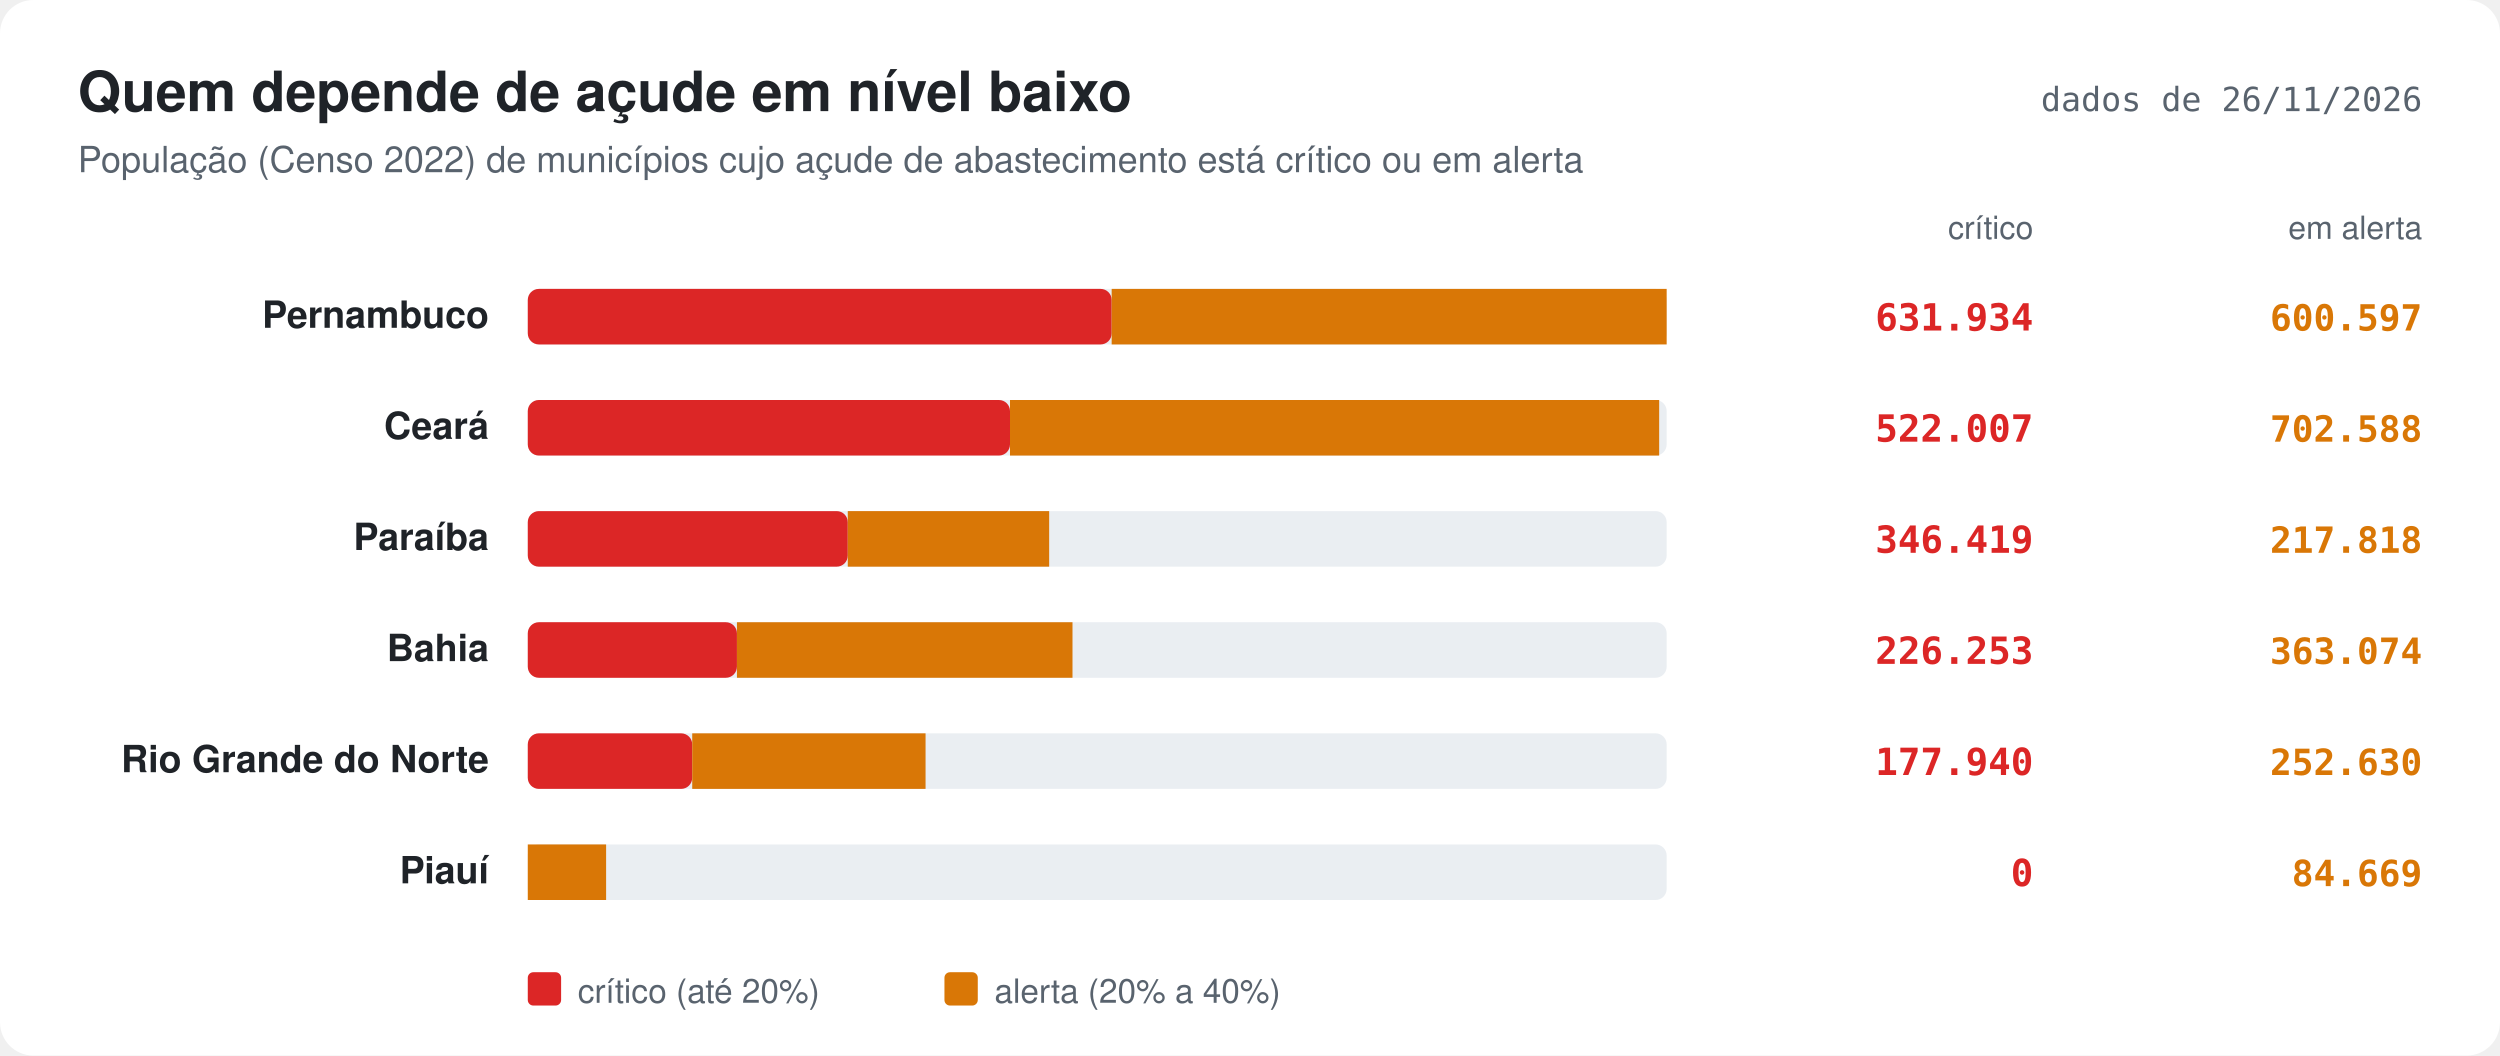
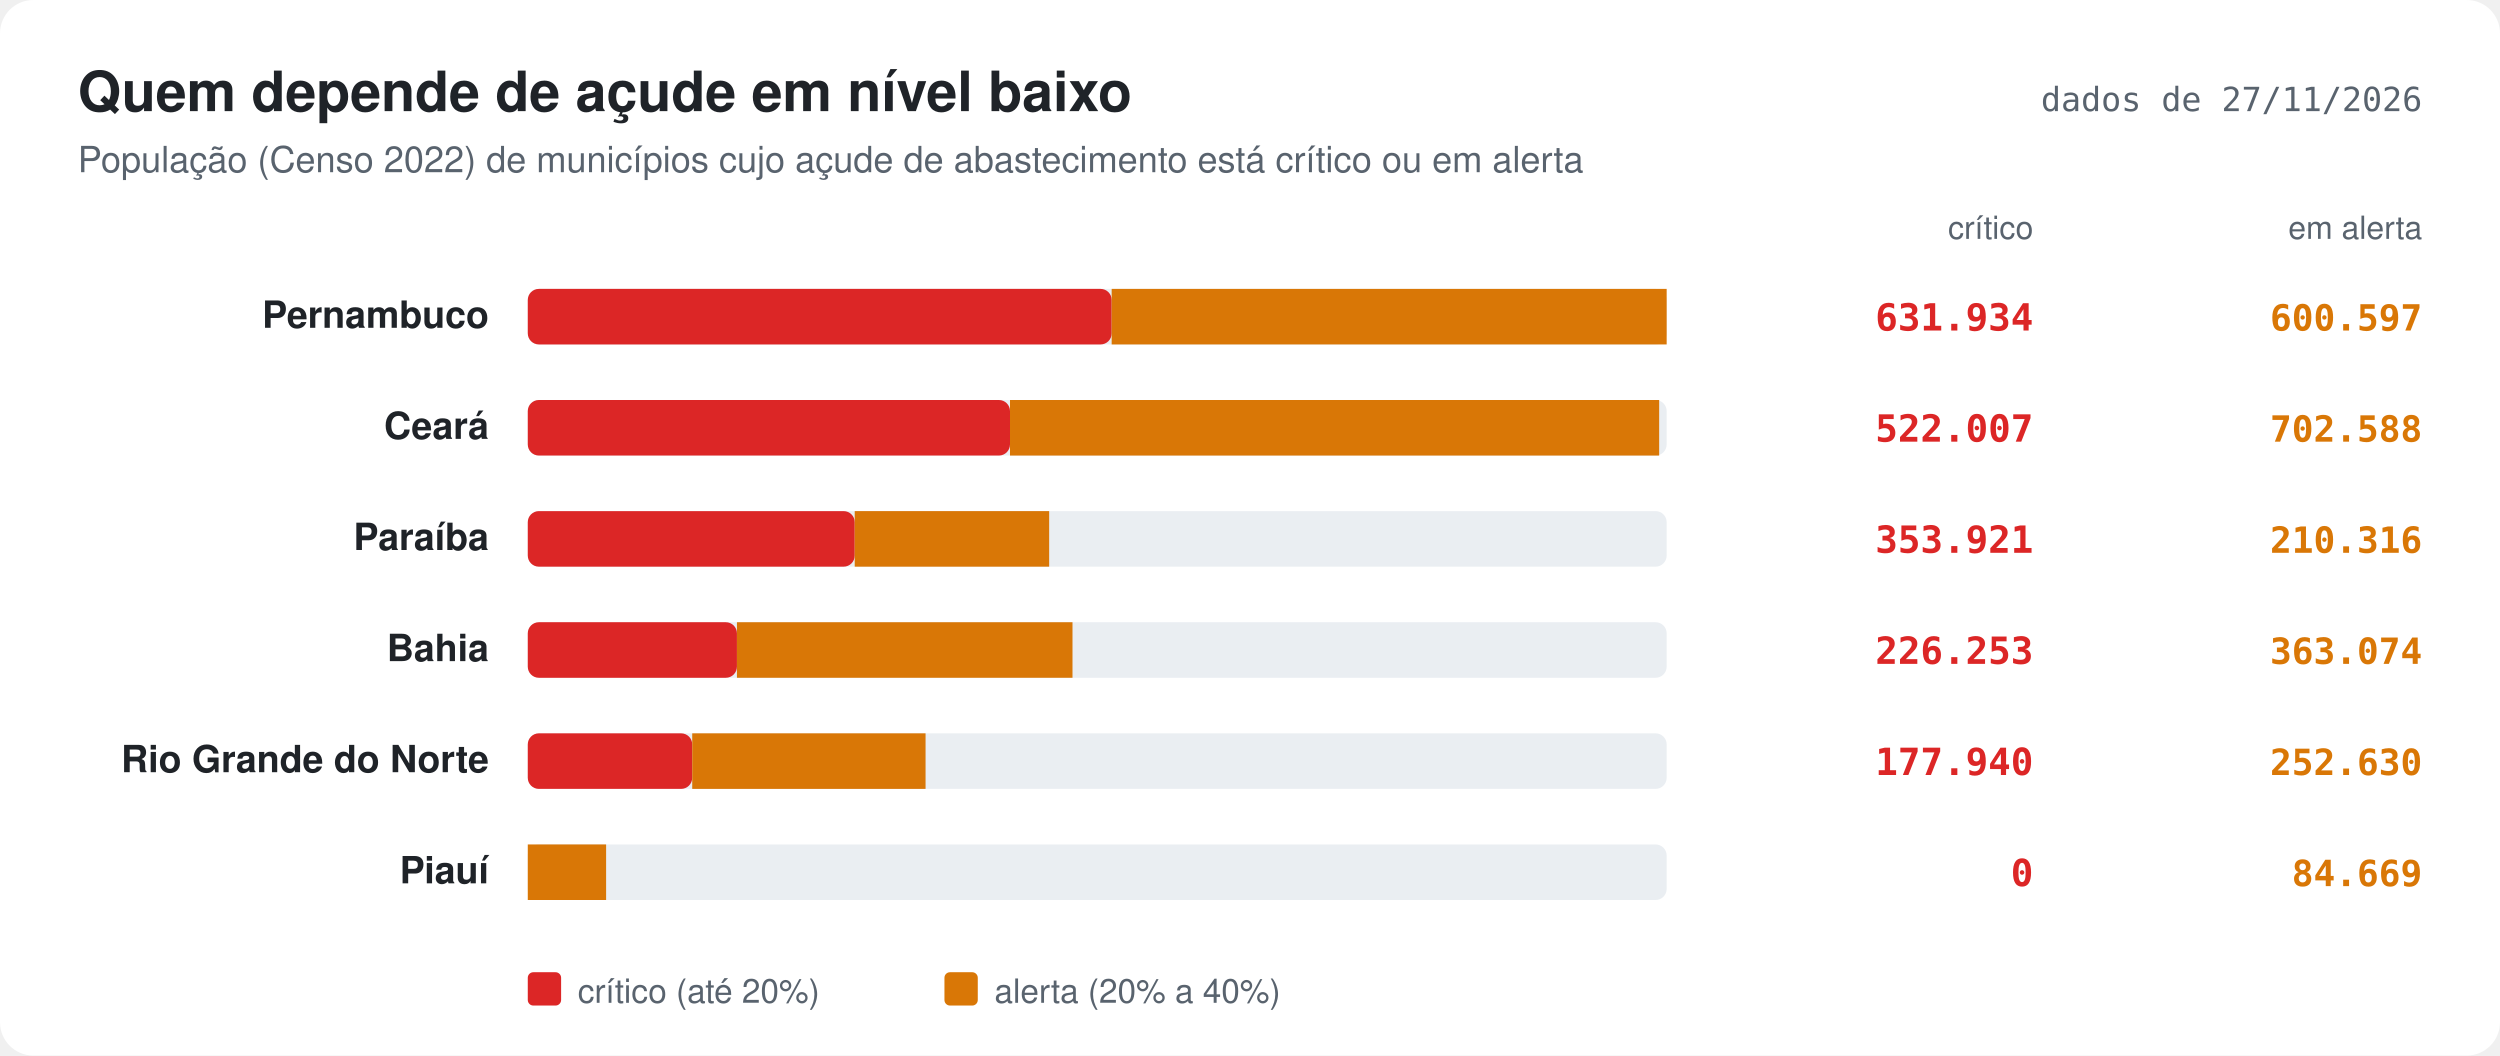
<svg xmlns="http://www.w3.org/2000/svg" width="900" height="380" viewBox="0 0 900 380" role="img" aria-label="População em municípios com açude crítico por estado">
  <style>
  .bg{fill:#ffffff} .card{fill:#f6f8fa;stroke:#d0d7de} .fg{fill:#1f2328} .mu{fill:#59636e}
  .grid{stroke:#d8dee4} .axis{stroke:#8c959f} .acc{fill:#0e7490} .accs{stroke:#0e7490} .area{fill:#0e7490;fill-opacity:.12}
  .crit{fill:#dc2626} .alert{fill:#d97706} .ok{fill:#16a34a} .nd{fill:#8c959f}
  .s0{fill:#f5e050} .s1{fill:#fcc55a} .s2{fill:#f59e0b} .s3{fill:#dc2626} .s4{fill:#7f1d1d} .track{fill:#eaeef2}
  text{font-family:-apple-system,BlinkMacSystemFont,'Segoe UI',Helvetica,Arial,sans-serif} .num{font-family:ui-monospace,SFMono-Regular,'SF Mono',Menlo,Consolas,monospace;font-variant-numeric:tabular-nums}
  @media (prefers-color-scheme: dark){
    .bg{fill:#0d1117} .card{fill:#161b22;stroke:#30363d} .fg{fill:#e6edf3} .mu{fill:#8d96a0}
    .grid{stroke:#21262d} .axis{stroke:#484f58} .acc{fill:#4fc3d9} .accs{stroke:#4fc3d9} .area{fill:#4fc3d9;fill-opacity:.15}
    .crit{fill:#f85149} .alert{fill:#f0a020} .ok{fill:#3fb950} .nd{fill:#6e7681} .track{fill:#21262d}
  }
</style>
  <rect class="bg" width="900" height="380" rx="12" />
  <text x="28" y="40" class="fg" font-size="20" font-weight="700" text-anchor="start">Quem depende de açude em nível baixo</text>
  <text x="28" y="62" class="mu" font-size="13" font-weight="400" text-anchor="start">População (Censo 2022) de municípios cujo açude de abastecimento está crítico ou em alerta</text>
-   <text x="872" y="40" class="mu num" font-size="12" font-weight="400" text-anchor="end">dados de 26/11/2026</text>
+   <text x="872" y="40" class="mu num" font-size="12" font-weight="400" text-anchor="end">dados de 27/11/2026</text>
  <text x="176" y="118" class="fg" font-size="13.5" font-weight="600" text-anchor="end">Pernambuco</text>
  <rect class="track" x="190" y="104" width="410" height="20" rx="4" />
  <rect class="crit" x="190" y="104" width="210.2" height="20" rx="4" />
  <rect class="alert" x="400.2" y="104" width="199.8" height="20" />
  <text x="732" y="119" class="crit num" font-size="13.5" font-weight="700" text-anchor="end">631.934</text>
  <text x="872" y="119" class="alert num" font-size="13" font-weight="600" text-anchor="end">600.597</text>
  <text x="176" y="158" class="fg" font-size="13.5" font-weight="600" text-anchor="end">Ceará</text>
  <rect class="track" x="190" y="144" width="410" height="20" rx="4" />
  <rect class="crit" x="190" y="144" width="173.6" height="20" rx="4" />
  <rect class="alert" x="363.6" y="144" width="233.7" height="20" />
  <text x="732" y="159" class="crit num" font-size="13.5" font-weight="700" text-anchor="end">522.007</text>
  <text x="872" y="159" class="alert num" font-size="13" font-weight="600" text-anchor="end">702.588</text>
  <text x="176" y="198" class="fg" font-size="13.5" font-weight="600" text-anchor="end">Paraíba</text>
  <rect class="track" x="190" y="184" width="410" height="20" rx="4" />
-   <rect class="crit" x="190" y="184" width="115.2" height="20" rx="4" />
-   <rect class="alert" x="305.2" y="184" width="72.5" height="20" />
-   <text x="732" y="199" class="crit num" font-size="13.5" font-weight="700" text-anchor="end">346.419</text>
-   <text x="872" y="199" class="alert num" font-size="13" font-weight="600" text-anchor="end">217.818</text>
+   <rect class="crit" x="190" y="184" width="117.7" height="20" rx="4" />
+   <rect class="alert" x="307.7" y="184" width="70.0" height="20" />
+   <text x="732" y="199" class="crit num" font-size="13.5" font-weight="700" text-anchor="end">353.921</text>
+   <text x="872" y="199" class="alert num" font-size="13" font-weight="600" text-anchor="end">210.316</text>
  <text x="176" y="238" class="fg" font-size="13.5" font-weight="600" text-anchor="end">Bahia</text>
  <rect class="track" x="190" y="224" width="410" height="20" rx="4" />
  <rect class="crit" x="190" y="224" width="75.3" height="20" rx="4" />
  <rect class="alert" x="265.3" y="224" width="120.8" height="20" />
  <text x="732" y="239" class="crit num" font-size="13.5" font-weight="700" text-anchor="end">226.253</text>
  <text x="872" y="239" class="alert num" font-size="13" font-weight="600" text-anchor="end">363.074</text>
  <text x="176" y="278" class="fg" font-size="13.5" font-weight="600" text-anchor="end">Rio Grande do Norte</text>
  <rect class="track" x="190" y="264" width="410" height="20" rx="4" />
  <rect class="crit" x="190" y="264" width="59.2" height="20" rx="4" />
  <rect class="alert" x="249.2" y="264" width="84.0" height="20" />
  <text x="732" y="279" class="crit num" font-size="13.5" font-weight="700" text-anchor="end">177.940</text>
  <text x="872" y="279" class="alert num" font-size="13" font-weight="600" text-anchor="end">252.630</text>
  <text x="176" y="318" class="fg" font-size="13.5" font-weight="600" text-anchor="end">Piauí</text>
  <rect class="track" x="190" y="304" width="410" height="20" rx="4" />
  <rect class="crit" x="190" y="304" width="0.0" height="20" rx="4" />
  <rect class="alert" x="190.0" y="304" width="28.2" height="20" />
  <text x="732" y="319" class="crit num" font-size="13.5" font-weight="700" text-anchor="end">0</text>
  <text x="872" y="319" class="alert num" font-size="13" font-weight="600" text-anchor="end">84.669</text>
  <text x="732" y="86" class="mu" font-size="11.5" font-weight="400" text-anchor="end">crítico</text>
  <text x="872" y="86" class="mu" font-size="11.5" font-weight="400" text-anchor="end">em alerta</text>
  <rect class="crit" x="190" y="350" width="12" height="12" rx="2" />
  <text x="208" y="361" class="mu" font-size="12" font-weight="400" text-anchor="start">crítico (até 20%)</text>
  <rect class="alert" x="340" y="350" width="12" height="12" rx="2" />
  <text x="358" y="361" class="mu" font-size="12" font-weight="400" text-anchor="start">alerta (20% a 40%)</text>
</svg>
